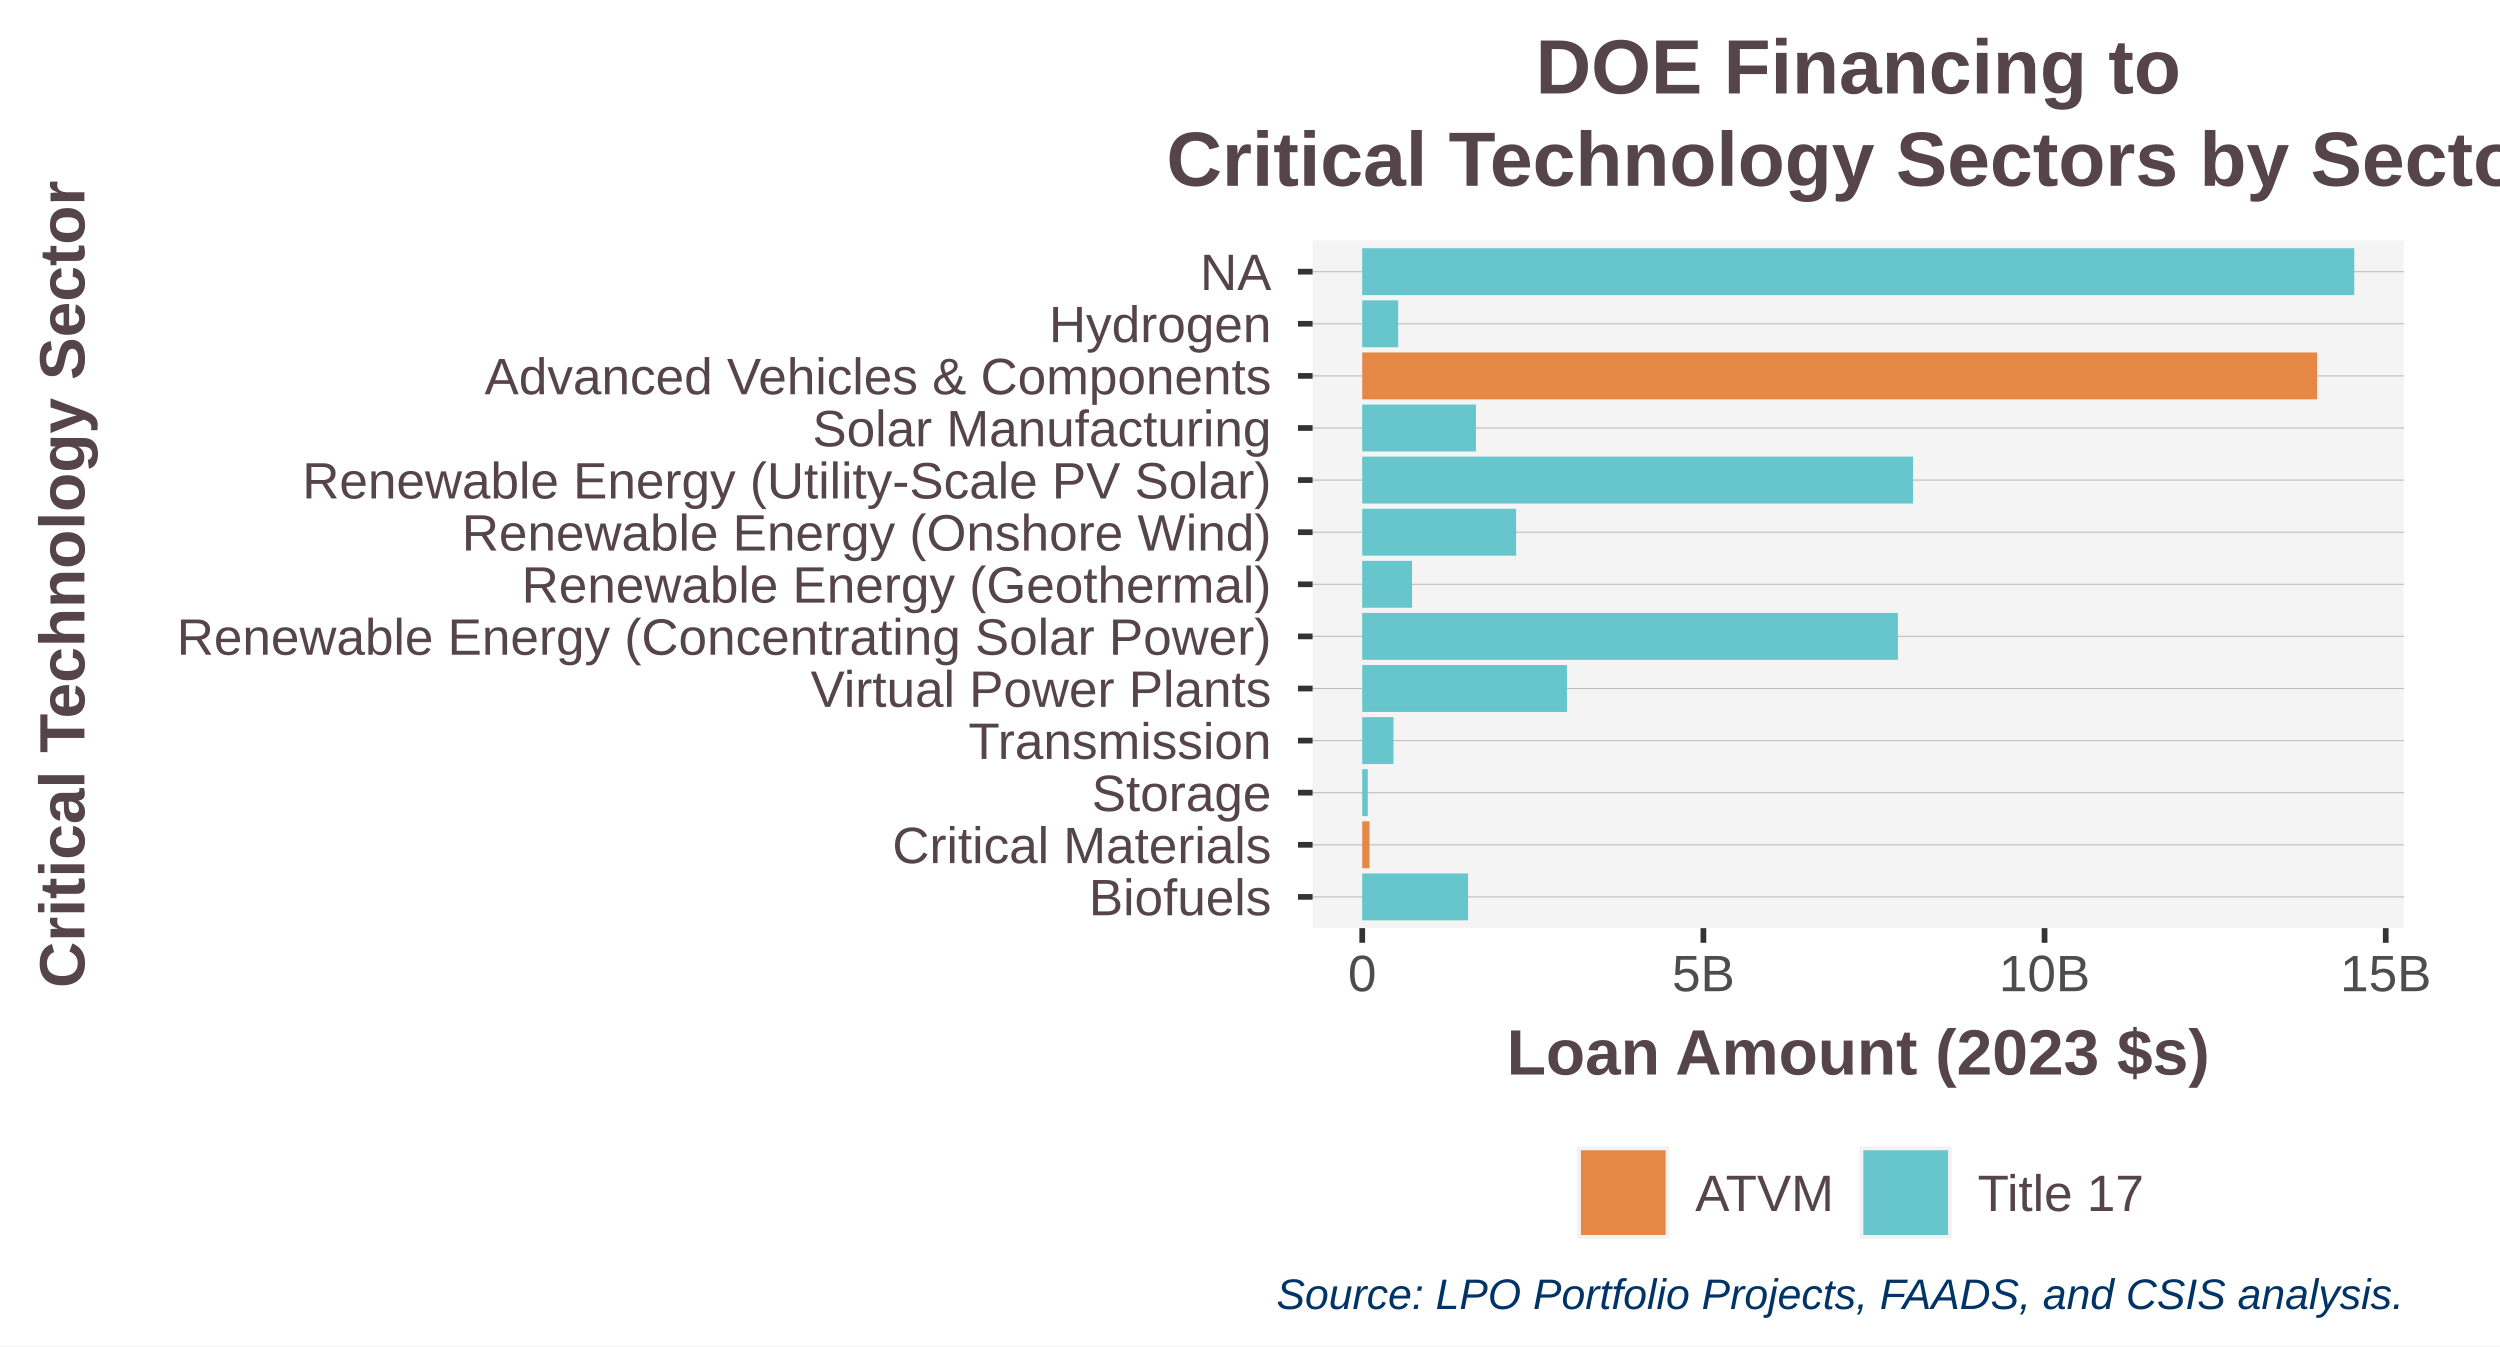
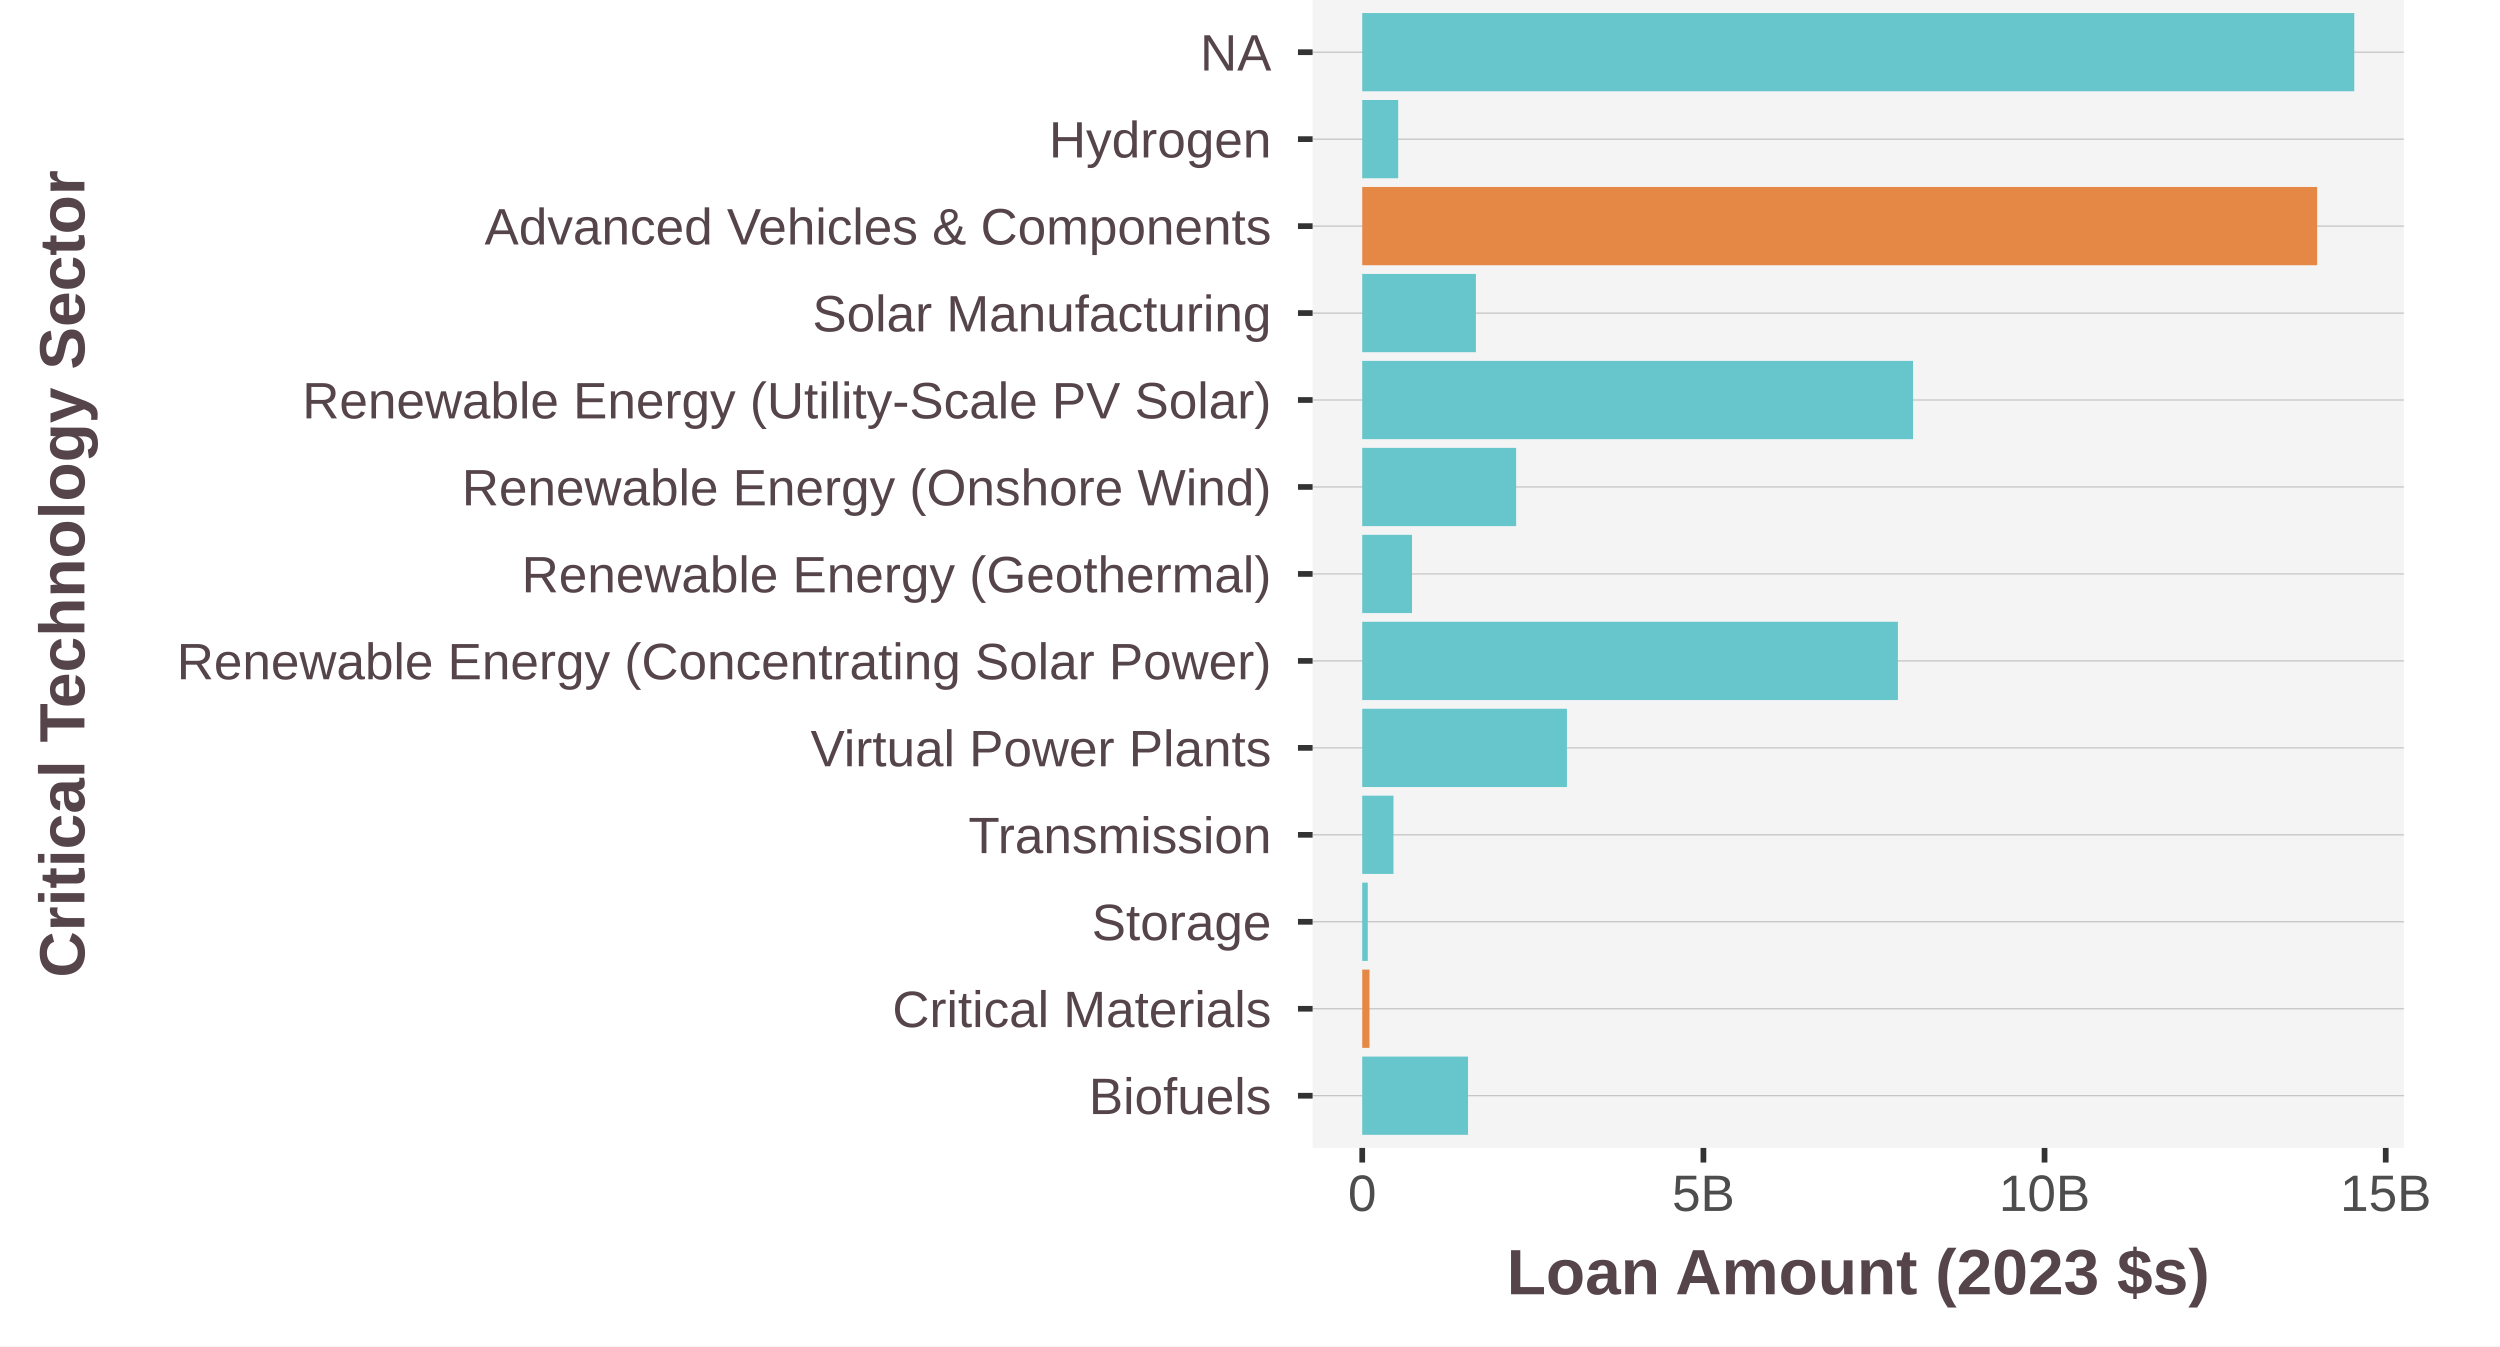
<svg xmlns="http://www.w3.org/2000/svg" class="svglite" width="468.00pt" height="252.00pt" viewBox="0 0 468.00 252.00">
  <defs>
    <style type="text/css">
    .svglite line, .svglite polyline, .svglite polygon, .svglite path, .svglite rect, .svglite circle {
      fill: none;
      stroke: #000000;
      stroke-linecap: round;
      stroke-linejoin: round;
      stroke-miterlimit: 10.00;
    }
    .svglite text {
      white-space: pre;
    }
  </style>
  </defs>
  <rect width="100%" height="100%" style="stroke: none; fill: #FFFFFF;" />
  <defs>
    <clipPath id="cpMC4wMHw0NjguMDB8MC4wMHwyNTIuMDA=">
      <rect x="0.00" y="0.00" width="468.00" height="252.00" />
    </clipPath>
  </defs>
  <g clip-path="url(#cpMC4wMHw0NjguMDB8MC4wMHwyNTIuMDA=)">
    <rect x="0.00" y="0.00" width="468.00" height="252.00" style="stroke-width: 1.07; stroke: #FFFFFF; fill: #FFFFFF;" />
  </g>
  <defs>
-     <clipPath id="cpMjQ1LjcyfDQ1MC4wMHw0NS4wMXwxNzMuNzU=">
-       <rect x="245.72" y="45.01" width="204.28" height="128.74" />
+     <clipPath id="cpMjQ1LjcyfDQ1MC4wMHwwLjAwfDIxNC44OQ==">
+       <rect x="245.72" y="0.00" width="204.28" height="214.89" />
    </clipPath>
  </defs>
-   <g clip-path="url(#cpMjQ1LjcyfDQ1MC4wMHw0NS4wMXwxNzMuNzU=)">
-     <rect x="245.72" y="45.01" width="204.28" height="128.74" style="stroke-width: 1.07; stroke: none; fill: #F4F4F4;" />
-     <polyline points="245.72,167.90 450.00,167.90 " style="stroke-width: 0.21; stroke: #BEBEBE; stroke-linecap: butt;" />
-     <polyline points="245.72,158.15 450.00,158.15 " style="stroke-width: 0.21; stroke: #BEBEBE; stroke-linecap: butt;" />
-     <polyline points="245.72,148.39 450.00,148.39 " style="stroke-width: 0.21; stroke: #BEBEBE; stroke-linecap: butt;" />
-     <polyline points="245.72,138.64 450.00,138.64 " style="stroke-width: 0.21; stroke: #BEBEBE; stroke-linecap: butt;" />
-     <polyline points="245.72,128.89 450.00,128.89 " style="stroke-width: 0.21; stroke: #BEBEBE; stroke-linecap: butt;" />
-     <polyline points="245.72,119.13 450.00,119.13 " style="stroke-width: 0.21; stroke: #BEBEBE; stroke-linecap: butt;" />
-     <polyline points="245.72,109.38 450.00,109.38 " style="stroke-width: 0.21; stroke: #BEBEBE; stroke-linecap: butt;" />
-     <polyline points="245.72,99.63 450.00,99.63 " style="stroke-width: 0.21; stroke: #BEBEBE; stroke-linecap: butt;" />
-     <polyline points="245.72,89.87 450.00,89.87 " style="stroke-width: 0.21; stroke: #BEBEBE; stroke-linecap: butt;" />
-     <polyline points="245.72,80.12 450.00,80.12 " style="stroke-width: 0.21; stroke: #BEBEBE; stroke-linecap: butt;" />
-     <polyline points="245.72,70.37 450.00,70.37 " style="stroke-width: 0.21; stroke: #BEBEBE; stroke-linecap: butt;" />
-     <polyline points="245.72,60.61 450.00,60.61 " style="stroke-width: 0.21; stroke: #BEBEBE; stroke-linecap: butt;" />
-     <polyline points="245.72,50.86 450.00,50.86 " style="stroke-width: 0.21; stroke: #BEBEBE; stroke-linecap: butt;" />
-     <rect x="255.01" y="65.98" width="178.76" height="8.78" style="stroke-width: 1.07; stroke: none; stroke-linecap: butt; stroke-linejoin: miter; fill: #E58846;" />
-     <rect x="255.01" y="153.76" width="1.36" height="8.78" style="stroke-width: 1.07; stroke: none; stroke-linecap: butt; stroke-linejoin: miter; fill: #E58846;" />
-     <rect x="255.01" y="46.47" width="185.71" height="8.78" style="stroke-width: 1.07; stroke: none; stroke-linecap: butt; stroke-linejoin: miter; fill: #66C6CB;" />
-     <rect x="255.01" y="163.51" width="19.81" height="8.78" style="stroke-width: 1.07; stroke: none; stroke-linecap: butt; stroke-linejoin: miter; fill: #66C6CB;" />
-     <rect x="255.01" y="56.22" width="6.73" height="8.78" style="stroke-width: 1.07; stroke: none; stroke-linecap: butt; stroke-linejoin: miter; fill: #66C6CB;" />
-     <rect x="255.01" y="114.74" width="100.28" height="8.78" style="stroke-width: 1.07; stroke: none; stroke-linecap: butt; stroke-linejoin: miter; fill: #66C6CB;" />
-     <rect x="255.01" y="104.99" width="9.32" height="8.78" style="stroke-width: 1.07; stroke: none; stroke-linecap: butt; stroke-linejoin: miter; fill: #66C6CB;" />
-     <rect x="255.01" y="95.24" width="28.81" height="8.78" style="stroke-width: 1.07; stroke: none; stroke-linecap: butt; stroke-linejoin: miter; fill: #66C6CB;" />
-     <rect x="255.01" y="85.48" width="103.12" height="8.78" style="stroke-width: 1.07; stroke: none; stroke-linecap: butt; stroke-linejoin: miter; fill: #66C6CB;" />
-     <rect x="255.01" y="75.73" width="21.28" height="8.78" style="stroke-width: 1.07; stroke: none; stroke-linecap: butt; stroke-linejoin: miter; fill: #66C6CB;" />
-     <rect x="255.01" y="144.00" width="1.04" height="8.78" style="stroke-width: 1.07; stroke: none; stroke-linecap: butt; stroke-linejoin: miter; fill: #66C6CB;" />
-     <rect x="255.01" y="134.25" width="5.85" height="8.78" style="stroke-width: 1.07; stroke: none; stroke-linecap: butt; stroke-linejoin: miter; fill: #66C6CB;" />
-     <rect x="255.01" y="124.50" width="38.32" height="8.78" style="stroke-width: 1.07; stroke: none; stroke-linecap: butt; stroke-linejoin: miter; fill: #66C6CB;" />
+   <g clip-path="url(#cpMjQ1LjcyfDQ1MC4wMHwwLjAwfDIxNC44OQ==)">
+     <rect x="245.72" y="-0" width="204.28" height="214.89" style="stroke-width: 1.07; stroke: none; fill: #F4F4F4;" />
+     <polyline points="245.72,205.12 450.00,205.12 " style="stroke-width: 0.21; stroke: #BEBEBE; stroke-linecap: butt;" />
+     <polyline points="245.72,188.84 450.00,188.84 " style="stroke-width: 0.21; stroke: #BEBEBE; stroke-linecap: butt;" />
+     <polyline points="245.72,172.56 450.00,172.56 " style="stroke-width: 0.21; stroke: #BEBEBE; stroke-linecap: butt;" />
+     <polyline points="245.72,156.28 450.00,156.28 " style="stroke-width: 0.21; stroke: #BEBEBE; stroke-linecap: butt;" />
+     <polyline points="245.72,140.00 450.00,140.00 " style="stroke-width: 0.21; stroke: #BEBEBE; stroke-linecap: butt;" />
+     <polyline points="245.72,123.72 450.00,123.72 " style="stroke-width: 0.21; stroke: #BEBEBE; stroke-linecap: butt;" />
+     <polyline points="245.72,107.44 450.00,107.44 " style="stroke-width: 0.21; stroke: #BEBEBE; stroke-linecap: butt;" />
+     <polyline points="245.72,91.16 450.00,91.16 " style="stroke-width: 0.21; stroke: #BEBEBE; stroke-linecap: butt;" />
+     <polyline points="245.72,74.88 450.00,74.88 " style="stroke-width: 0.21; stroke: #BEBEBE; stroke-linecap: butt;" />
+     <polyline points="245.72,58.61 450.00,58.61 " style="stroke-width: 0.21; stroke: #BEBEBE; stroke-linecap: butt;" />
+     <polyline points="245.72,42.33 450.00,42.33 " style="stroke-width: 0.21; stroke: #BEBEBE; stroke-linecap: butt;" />
+     <polyline points="245.72,26.05 450.00,26.05 " style="stroke-width: 0.21; stroke: #BEBEBE; stroke-linecap: butt;" />
+     <polyline points="245.72,9.77 450.00,9.77 " style="stroke-width: 0.21; stroke: #BEBEBE; stroke-linecap: butt;" />
+     <rect x="255.01" y="35.00" width="178.76" height="14.65" style="stroke-width: 1.07; stroke: none; stroke-linecap: butt; stroke-linejoin: miter; fill: #E58846;" />
+     <rect x="255.01" y="181.51" width="1.36" height="14.65" style="stroke-width: 1.07; stroke: none; stroke-linecap: butt; stroke-linejoin: miter; fill: #E58846;" />
+     <rect x="255.01" y="2.44" width="185.71" height="14.65" style="stroke-width: 1.07; stroke: none; stroke-linecap: butt; stroke-linejoin: miter; fill: #66C6CB;" />
+     <rect x="255.01" y="197.79" width="19.81" height="14.65" style="stroke-width: 1.07; stroke: none; stroke-linecap: butt; stroke-linejoin: miter; fill: #66C6CB;" />
+     <rect x="255.01" y="18.72" width="6.73" height="14.65" style="stroke-width: 1.07; stroke: none; stroke-linecap: butt; stroke-linejoin: miter; fill: #66C6CB;" />
+     <rect x="255.01" y="116.40" width="100.28" height="14.65" style="stroke-width: 1.07; stroke: none; stroke-linecap: butt; stroke-linejoin: miter; fill: #66C6CB;" />
+     <rect x="255.01" y="100.12" width="9.32" height="14.65" style="stroke-width: 1.07; stroke: none; stroke-linecap: butt; stroke-linejoin: miter; fill: #66C6CB;" />
+     <rect x="255.01" y="83.84" width="28.81" height="14.65" style="stroke-width: 1.07; stroke: none; stroke-linecap: butt; stroke-linejoin: miter; fill: #66C6CB;" />
+     <rect x="255.01" y="67.56" width="103.12" height="14.65" style="stroke-width: 1.07; stroke: none; stroke-linecap: butt; stroke-linejoin: miter; fill: #66C6CB;" />
+     <rect x="255.01" y="51.28" width="21.28" height="14.65" style="stroke-width: 1.07; stroke: none; stroke-linecap: butt; stroke-linejoin: miter; fill: #66C6CB;" />
+     <rect x="255.01" y="165.23" width="1.04" height="14.65" style="stroke-width: 1.07; stroke: none; stroke-linecap: butt; stroke-linejoin: miter; fill: #66C6CB;" />
+     <rect x="255.01" y="148.95" width="5.85" height="14.65" style="stroke-width: 1.07; stroke: none; stroke-linecap: butt; stroke-linejoin: miter; fill: #66C6CB;" />
+     <rect x="255.01" y="132.68" width="38.32" height="14.65" style="stroke-width: 1.07; stroke: none; stroke-linecap: butt; stroke-linejoin: miter; fill: #66C6CB;" />
  </g>
  <g clip-path="url(#cpMC4wMHw0NjguMDB8MC4wMHwyNTIuMDA=)">
-     <text x="238.00" y="171.33" text-anchor="end" style="font-size: 9.60px;fill: #554449; font-family: &quot;Arial&quot;;" textLength="34.12px" lengthAdjust="spacingAndGlyphs">Biofuels</text>
-     <text x="238.00" y="161.58" text-anchor="end" style="font-size: 9.60px;fill: #554449; font-family: &quot;Arial&quot;;" textLength="70.89px" lengthAdjust="spacingAndGlyphs">Critical Materials</text>
-     <text x="238.00" y="151.83" text-anchor="end" style="font-size: 9.60px;fill: #554449; font-family: &quot;Arial&quot;;" textLength="33.60px" lengthAdjust="spacingAndGlyphs">Storage</text>
-     <text x="238.00" y="142.07" text-anchor="end" style="font-size: 9.60px;fill: #554449; font-family: &quot;Arial&quot;;" textLength="56.69px" lengthAdjust="spacingAndGlyphs">Transmission</text>
-     <text x="238.00" y="132.32" text-anchor="end" style="font-size: 9.60px;fill: #554449; font-family: &quot;Arial&quot;;" textLength="86.18px" lengthAdjust="spacingAndGlyphs">Virtual Power Plants</text>
-     <text x="238.00" y="122.57" text-anchor="end" style="font-size: 9.60px;fill: #554449; font-family: &quot;Arial&quot;;" textLength="204.74px" lengthAdjust="spacingAndGlyphs">Renewable Energy (Concentrating Solar Power)</text>
-     <text x="238.00" y="112.81" text-anchor="end" style="font-size: 9.60px;fill: #554449; font-family: &quot;Arial&quot;;" textLength="140.23px" lengthAdjust="spacingAndGlyphs">Renewable Energy (Geothermal)</text>
-     <text x="238.00" y="103.06" text-anchor="end" style="font-size: 9.60px;fill: #554449; font-family: &quot;Arial&quot;;" textLength="151.42px" lengthAdjust="spacingAndGlyphs">Renewable Energy (Onshore Wind)</text>
-     <text x="238.00" y="93.31" text-anchor="end" style="font-size: 9.60px;fill: #554449; font-family: &quot;Arial&quot;;" textLength="181.25px" lengthAdjust="spacingAndGlyphs">Renewable Energy (Utility-Scale PV Solar)</text>
-     <text x="238.00" y="83.55" text-anchor="end" style="font-size: 9.60px;fill: #554449; font-family: &quot;Arial&quot;;" textLength="85.85px" lengthAdjust="spacingAndGlyphs">Solar Manufacturing</text>
-     <text x="238.00" y="73.80" text-anchor="end" style="font-size: 9.60px;fill: #554449; font-family: &quot;Arial&quot;;" textLength="147.15px" lengthAdjust="spacingAndGlyphs">Advanced Vehicles &amp; Components</text>
-     <text x="238.00" y="64.05" text-anchor="end" style="font-size: 9.60px;fill: #554449; font-family: &quot;Arial&quot;;" textLength="41.59px" lengthAdjust="spacingAndGlyphs">Hydrogen</text>
-     <text x="238.00" y="54.29" text-anchor="end" style="font-size: 9.60px;fill: #554449; font-family: &quot;Arial&quot;;" textLength="13.32px" lengthAdjust="spacingAndGlyphs">NA</text>
-     <polyline points="242.98,167.90 245.72,167.90 " style="stroke-width: 1.07; stroke: #333333; stroke-linecap: butt;" />
-     <polyline points="242.98,158.15 245.72,158.15 " style="stroke-width: 1.07; stroke: #333333; stroke-linecap: butt;" />
-     <polyline points="242.98,148.39 245.72,148.39 " style="stroke-width: 1.07; stroke: #333333; stroke-linecap: butt;" />
-     <polyline points="242.98,138.64 245.72,138.64 " style="stroke-width: 1.07; stroke: #333333; stroke-linecap: butt;" />
-     <polyline points="242.98,128.89 245.72,128.89 " style="stroke-width: 1.07; stroke: #333333; stroke-linecap: butt;" />
-     <polyline points="242.98,119.13 245.72,119.13 " style="stroke-width: 1.07; stroke: #333333; stroke-linecap: butt;" />
-     <polyline points="242.98,109.38 245.72,109.38 " style="stroke-width: 1.07; stroke: #333333; stroke-linecap: butt;" />
-     <polyline points="242.98,99.63 245.72,99.63 " style="stroke-width: 1.07; stroke: #333333; stroke-linecap: butt;" />
-     <polyline points="242.98,89.87 245.72,89.87 " style="stroke-width: 1.07; stroke: #333333; stroke-linecap: butt;" />
-     <polyline points="242.98,80.12 245.72,80.12 " style="stroke-width: 1.07; stroke: #333333; stroke-linecap: butt;" />
-     <polyline points="242.98,70.37 245.72,70.37 " style="stroke-width: 1.07; stroke: #333333; stroke-linecap: butt;" />
-     <polyline points="242.98,60.61 245.72,60.61 " style="stroke-width: 1.07; stroke: #333333; stroke-linecap: butt;" />
-     <polyline points="242.98,50.86 245.72,50.86 " style="stroke-width: 1.07; stroke: #333333; stroke-linecap: butt;" />
-     <polyline points="255.01,176.49 255.01,173.75 " style="stroke-width: 1.07; stroke: #333333; stroke-linecap: butt;" />
-     <polyline points="318.88,176.49 318.88,173.75 " style="stroke-width: 1.07; stroke: #333333; stroke-linecap: butt;" />
-     <polyline points="382.74,176.49 382.74,173.75 " style="stroke-width: 1.07; stroke: #333333; stroke-linecap: butt;" />
-     <polyline points="446.61,176.49 446.61,173.75 " style="stroke-width: 1.07; stroke: #333333; stroke-linecap: butt;" />
-     <text x="255.01" y="185.55" text-anchor="middle" style="font-size: 9.60px;fill: #4D4D4D; font-family: &quot;Arial&quot;;" textLength="5.34px" lengthAdjust="spacingAndGlyphs">0</text>
-     <text x="318.88" y="185.55" text-anchor="middle" style="font-size: 9.60px;fill: #4D4D4D; font-family: &quot;Arial&quot;;" textLength="11.73px" lengthAdjust="spacingAndGlyphs">5B</text>
-     <text x="382.74" y="185.55" text-anchor="middle" style="font-size: 9.60px;fill: #4D4D4D; font-family: &quot;Arial&quot;;" textLength="17.06px" lengthAdjust="spacingAndGlyphs">10B</text>
-     <text x="446.61" y="185.55" text-anchor="middle" style="font-size: 9.60px;fill: #4D4D4D; font-family: &quot;Arial&quot;;" textLength="17.06px" lengthAdjust="spacingAndGlyphs">15B</text>
-     <text x="347.86" y="201.15" text-anchor="middle" style="font-size: 12.00px; font-weight: bold;fill: #554449; font-family: &quot;Arial&quot;;" textLength="131.58px" lengthAdjust="spacingAndGlyphs">Loan Amount (2023 $s)</text>
-     <text transform="translate(15.80,109.38) rotate(-90)" text-anchor="middle" style="font-size: 12.00px; font-weight: bold;fill: #554449; font-family: &quot;Arial&quot;;" textLength="151.15px" lengthAdjust="spacingAndGlyphs">Critical Technology Sector</text>
-     <rect x="292.41" y="214.62" width="110.90" height="17.28" style="stroke-width: 1.07; stroke: none; fill: #FFFFFF;" />
-     <rect x="295.25" y="214.62" width="17.28" height="17.28" style="stroke-width: 1.07; stroke: none; fill: #F2F2F2;" />
-     <rect x="295.95" y="215.33" width="15.86" height="15.86" style="stroke-width: 1.07; stroke: none; stroke-linecap: butt; stroke-linejoin: miter; fill: #E58846;" />
-     <rect x="348.11" y="214.62" width="17.28" height="17.28" style="stroke-width: 1.07; stroke: none; fill: #F2F2F2;" />
-     <rect x="348.82" y="215.33" width="15.86" height="15.86" style="stroke-width: 1.07; stroke: none; stroke-linecap: butt; stroke-linejoin: miter; fill: #66C6CB;" />
-     <text x="317.35" y="226.70" style="font-size: 9.60px;fill: #554449; font-family: &quot;Arial&quot;;" textLength="25.93px" lengthAdjust="spacingAndGlyphs">ATVM</text>
-     <text x="370.21" y="226.70" style="font-size: 9.60px;fill: #554449; font-family: &quot;Arial&quot;;" textLength="31.10px" lengthAdjust="spacingAndGlyphs">Title 17</text>
-     <text x="347.86" y="17.50" text-anchor="middle" style="font-size: 14.40px; font-weight: bold;fill: #554449; font-family: &quot;Arial&quot;;" textLength="120.73px" lengthAdjust="spacingAndGlyphs">DOE Financing to</text>
-     <text x="347.86" y="34.78" text-anchor="middle" style="font-size: 14.40px; font-weight: bold;fill: #554449; font-family: &quot;Arial&quot;;" textLength="258.88px" lengthAdjust="spacingAndGlyphs">Critical Technology Sectors by Sector</text>
-     <text x="450.00" y="245.05" text-anchor="end" style="font-size: 8.00px; font-style: italic;fill: #003366; font-family: &quot;Arial&quot;;" textLength="213.33px" lengthAdjust="spacingAndGlyphs">Source:  LPO Portfolio Projects, FAADS, and CSIS analysis.</text>
+     <text x="238.00" y="208.55" text-anchor="end" style="font-size: 9.60px;fill: #554449; font-family: &quot;Arial&quot;;" textLength="34.12px" lengthAdjust="spacingAndGlyphs">Biofuels</text>
+     <text x="238.00" y="192.27" text-anchor="end" style="font-size: 9.60px;fill: #554449; font-family: &quot;Arial&quot;;" textLength="70.89px" lengthAdjust="spacingAndGlyphs">Critical Materials</text>
+     <text x="238.00" y="175.99" text-anchor="end" style="font-size: 9.60px;fill: #554449; font-family: &quot;Arial&quot;;" textLength="33.60px" lengthAdjust="spacingAndGlyphs">Storage</text>
+     <text x="238.00" y="159.71" text-anchor="end" style="font-size: 9.60px;fill: #554449; font-family: &quot;Arial&quot;;" textLength="56.69px" lengthAdjust="spacingAndGlyphs">Transmission</text>
+     <text x="238.00" y="143.44" text-anchor="end" style="font-size: 9.60px;fill: #554449; font-family: &quot;Arial&quot;;" textLength="86.18px" lengthAdjust="spacingAndGlyphs">Virtual Power Plants</text>
+     <text x="238.00" y="127.16" text-anchor="end" style="font-size: 9.60px;fill: #554449; font-family: &quot;Arial&quot;;" textLength="204.74px" lengthAdjust="spacingAndGlyphs">Renewable Energy (Concentrating Solar Power)</text>
+     <text x="238.00" y="110.88" text-anchor="end" style="font-size: 9.60px;fill: #554449; font-family: &quot;Arial&quot;;" textLength="140.23px" lengthAdjust="spacingAndGlyphs">Renewable Energy (Geothermal)</text>
+     <text x="238.00" y="94.60" text-anchor="end" style="font-size: 9.60px;fill: #554449; font-family: &quot;Arial&quot;;" textLength="151.42px" lengthAdjust="spacingAndGlyphs">Renewable Energy (Onshore Wind)</text>
+     <text x="238.00" y="78.32" text-anchor="end" style="font-size: 9.60px;fill: #554449; font-family: &quot;Arial&quot;;" textLength="181.25px" lengthAdjust="spacingAndGlyphs">Renewable Energy (Utility-Scale PV Solar)</text>
+     <text x="238.00" y="62.04" text-anchor="end" style="font-size: 9.60px;fill: #554449; font-family: &quot;Arial&quot;;" textLength="85.85px" lengthAdjust="spacingAndGlyphs">Solar Manufacturing</text>
+     <text x="238.00" y="45.76" text-anchor="end" style="font-size: 9.60px;fill: #554449; font-family: &quot;Arial&quot;;" textLength="147.15px" lengthAdjust="spacingAndGlyphs">Advanced Vehicles &amp; Components</text>
+     <text x="238.00" y="29.48" text-anchor="end" style="font-size: 9.60px;fill: #554449; font-family: &quot;Arial&quot;;" textLength="41.59px" lengthAdjust="spacingAndGlyphs">Hydrogen</text>
+     <text x="238.00" y="13.20" text-anchor="end" style="font-size: 9.60px;fill: #554449; font-family: &quot;Arial&quot;;" textLength="13.32px" lengthAdjust="spacingAndGlyphs">NA</text>
+     <polyline points="242.98,205.12 245.72,205.12 " style="stroke-width: 1.07; stroke: #333333; stroke-linecap: butt;" />
+     <polyline points="242.98,188.84 245.72,188.84 " style="stroke-width: 1.07; stroke: #333333; stroke-linecap: butt;" />
+     <polyline points="242.98,172.56 245.72,172.56 " style="stroke-width: 1.07; stroke: #333333; stroke-linecap: butt;" />
+     <polyline points="242.98,156.28 245.72,156.28 " style="stroke-width: 1.07; stroke: #333333; stroke-linecap: butt;" />
+     <polyline points="242.98,140.00 245.72,140.00 " style="stroke-width: 1.07; stroke: #333333; stroke-linecap: butt;" />
+     <polyline points="242.98,123.72 245.72,123.72 " style="stroke-width: 1.07; stroke: #333333; stroke-linecap: butt;" />
+     <polyline points="242.98,107.44 245.72,107.44 " style="stroke-width: 1.07; stroke: #333333; stroke-linecap: butt;" />
+     <polyline points="242.98,91.16 245.72,91.16 " style="stroke-width: 1.07; stroke: #333333; stroke-linecap: butt;" />
+     <polyline points="242.98,74.88 245.72,74.88 " style="stroke-width: 1.07; stroke: #333333; stroke-linecap: butt;" />
+     <polyline points="242.98,58.61 245.72,58.61 " style="stroke-width: 1.07; stroke: #333333; stroke-linecap: butt;" />
+     <polyline points="242.98,42.33 245.72,42.33 " style="stroke-width: 1.07; stroke: #333333; stroke-linecap: butt;" />
+     <polyline points="242.98,26.05 245.72,26.05 " style="stroke-width: 1.07; stroke: #333333; stroke-linecap: butt;" />
+     <polyline points="242.98,9.77 245.72,9.77 " style="stroke-width: 1.07; stroke: #333333; stroke-linecap: butt;" />
+     <polyline points="255.01,217.63 255.01,214.89 " style="stroke-width: 1.07; stroke: #333333; stroke-linecap: butt;" />
+     <polyline points="318.88,217.63 318.88,214.89 " style="stroke-width: 1.07; stroke: #333333; stroke-linecap: butt;" />
+     <polyline points="382.74,217.63 382.74,214.89 " style="stroke-width: 1.07; stroke: #333333; stroke-linecap: butt;" />
+     <polyline points="446.61,217.63 446.61,214.89 " style="stroke-width: 1.07; stroke: #333333; stroke-linecap: butt;" />
+     <text x="255.01" y="226.69" text-anchor="middle" style="font-size: 9.60px;fill: #4D4D4D; font-family: &quot;Arial&quot;;" textLength="5.34px" lengthAdjust="spacingAndGlyphs">0</text>
+     <text x="318.88" y="226.69" text-anchor="middle" style="font-size: 9.60px;fill: #4D4D4D; font-family: &quot;Arial&quot;;" textLength="11.73px" lengthAdjust="spacingAndGlyphs">5B</text>
+     <text x="382.74" y="226.69" text-anchor="middle" style="font-size: 9.60px;fill: #4D4D4D; font-family: &quot;Arial&quot;;" textLength="17.06px" lengthAdjust="spacingAndGlyphs">10B</text>
+     <text x="446.61" y="226.69" text-anchor="middle" style="font-size: 9.60px;fill: #4D4D4D; font-family: &quot;Arial&quot;;" textLength="17.06px" lengthAdjust="spacingAndGlyphs">15B</text>
+     <text x="347.86" y="242.28" text-anchor="middle" style="font-size: 12.00px; font-weight: bold;fill: #554449; font-family: &quot;Arial&quot;;" textLength="131.58px" lengthAdjust="spacingAndGlyphs">Loan Amount (2023 $s)</text>
+     <text transform="translate(15.80,107.44) rotate(-90)" text-anchor="middle" style="font-size: 12.00px; font-weight: bold;fill: #554449; font-family: &quot;Arial&quot;;" textLength="151.15px" lengthAdjust="spacingAndGlyphs">Critical Technology Sector</text>
  </g>
</svg>
